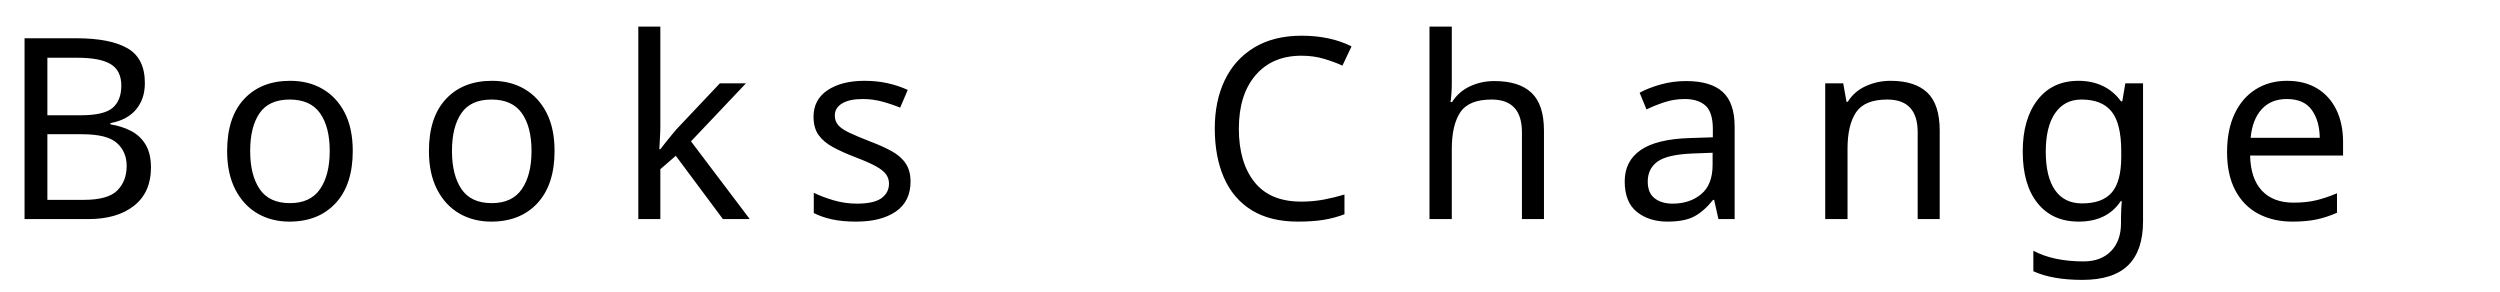
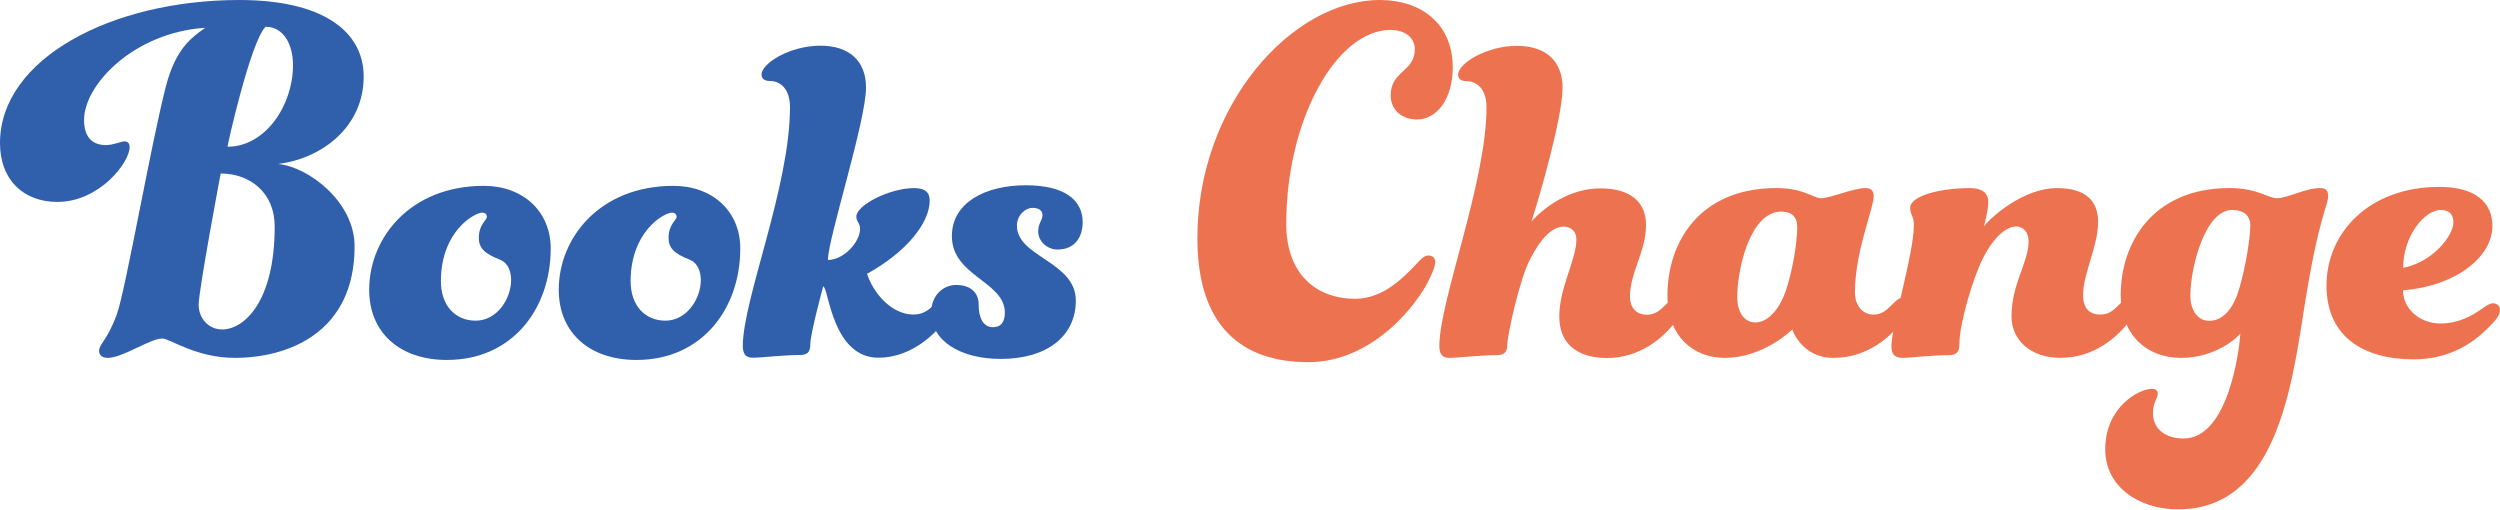
- <svg xmlns="http://www.w3.org/2000/svg" version="1.1" id="レイヤー_1" x="0px" y="0px" viewBox="0 0 1287 150.1" style="enable-background:new 0 0 1287 150.1;" xml:space="preserve">
+ <svg xmlns="http://www.w3.org/2000/svg" version="1.1" id="レイヤー_1" x="0px" y="0px" viewBox="0 0 168.01 34.23" style="enable-background:new 0 0 168.01 34.23;" xml:space="preserve">
  <style type="text/css">
- 	.st0{font-family:'SketchnoteSquare';}
- 	.st1{font-size:130.39px;}
- 	.st2{letter-spacing:25;}
+ 	.st0{fill:#305FAC;}
+ 	.st1{fill:#ED724F;}
</style>
-   <text transform="matrix(1 0 0 1 0 112.79)" class="st0 st1 st2">Books  Change</text>
+   <g>
+     <path class="st0" d="M13.79,1.87C9.07,2.16,5.65,5.65,5.65,8.06c0,1.15,0.54,1.69,1.48,1.69c0.47,0,1.04-0.25,1.22-0.25   c0.25,0,0.36,0.14,0.36,0.4c0,1.01-2.02,3.67-4.86,3.67C1.62,13.57,0,12.13,0,9.61C0,3.96,7.49,0,16.09,0   c5.47,0,8.35,2.02,8.35,5.15c0,3.38-2.81,5.51-5.76,5.87c2.02,0.18,5.15,2.52,5.15,5.54c0,5.8-4.46,7.49-8.06,7.49   c-2.59,0-4.36-1.3-4.86-1.3c-0.83,0-2.66,1.3-3.67,1.3c-0.36,0-0.58-0.18-0.58-0.47c0-0.47,0.54-0.68,1.19-2.45   c0.58-1.58,2.3-11.48,3.31-15.37C11.81,3.31,12.81,2.56,13.79,1.87z M14.83,11.66c0,0-1.48,7.85-1.48,8.82   c0,0.9,0.65,1.66,1.58,1.66c1.48,0,3.53-1.87,3.53-6.91C18.47,12.96,16.81,11.66,14.83,11.66z M19.69,4.39   c0-1.44-0.65-2.59-1.84-2.59c-1.01,0.97-2.59,8.06-2.56,8.06C17.85,9.86,19.69,7.06,19.69,4.39z" />
+     <path class="st0" d="M37.01,16.7c0,4.03-2.56,7.49-6.98,7.49c-3.17,0-5.22-1.84-5.22-4.72c0-3.49,2.77-6.98,7.7-6.98   C35.17,12.49,37.01,14.22,37.01,16.7z M33.62,17.46c-1.12-0.43-1.44-0.83-1.44-1.48c0-0.9,0.54-1.19,0.54-1.4   c0-0.18-0.11-0.29-0.32-0.29c-0.14,0-0.5,0.11-1.01,0.5c-0.9,0.72-1.76,2.05-1.76,4.1c0,1.62,0.94,2.66,2.34,2.66   c1.44,0,2.38-1.48,2.38-2.74C34.34,18.21,34.13,17.67,33.62,17.46z" />
+     <path class="st0" d="M49.75,16.7c0,4.03-2.56,7.49-6.98,7.49c-3.17,0-5.22-1.84-5.22-4.72c0-3.49,2.77-6.98,7.7-6.98   C47.91,12.49,49.75,14.22,49.75,16.7z M46.37,17.46c-1.12-0.43-1.44-0.83-1.44-1.48c0-0.9,0.54-1.19,0.54-1.4   c0-0.18-0.11-0.29-0.32-0.29c-0.14,0-0.5,0.11-1.01,0.5c-0.9,0.72-1.76,2.05-1.76,4.1c0,1.62,0.94,2.66,2.34,2.66   c1.44,0,2.38-1.48,2.38-2.74C47.09,18.21,46.87,17.67,46.37,17.46z" />
+     <path class="st0" d="M62.89,20.37c0.25-0.25,0.4-0.36,0.61-0.36c0.32,0,0.5,0.29,0.5,0.5c0,0.4-0.22,0.68-0.58,1.15   c-0.79,1.01-2.34,2.38-4.39,2.38c-3.13,0-3.35-4.79-3.71-4.79c0,0-0.86,3.17-0.86,3.85c0,0.61-0.22,0.76-0.76,0.76   c-1.08,0-2.52,0.18-3.1,0.18c-0.43,0-0.68-0.18-0.68-0.79c0-3.13,3.17-10.69,3.17-16.05c0-1.19-0.61-1.76-1.37-1.76   c-0.32,0-0.54-0.14-0.54-0.43c0-0.76,1.91-1.94,3.96-1.94c1.91,0,3.06,1.01,3.06,2.81c0,2.27-2.56,10.15-2.56,11.59   c1.08,0,2.16-1.22,2.16-2.09c0-0.4-0.25-0.47-0.25-0.83c0-0.76,2.23-1.91,3.89-1.91c0.72,0,1.04,0.29,1.04,0.83   c0,1.51-1.55,3.46-4.21,4.93c0.4,1.26,1.62,2.74,3.13,2.74C62.06,21.13,62.42,20.84,62.89,20.37z" />
+     <path class="st0" d="M65.77,20.48c0,0.9,0.32,1.51,0.97,1.51c0.5,0,0.79-0.32,0.79-0.97c0-2.12-3.56-2.45-3.56-5.15   c0-2.27,2.27-3.42,4.97-3.42c2.63,0,3.82,1.01,3.82,2.48c0,0.97-0.5,1.84-1.69,1.84c-0.68,0-1.3-0.54-1.3-1.22   c0-0.54,0.29-0.76,0.29-1.08c0-0.36-0.29-0.5-0.68-0.5c-0.47,0-1.04,0.5-1.04,1.19c0,2.12,3.96,2.41,3.96,5.04   c0,2.34-1.87,3.92-5.04,3.92c-2.7,0-4.68-1.19-4.68-3.13c0-1.15,0.83-1.84,1.66-1.84C65.19,19.15,65.77,19.62,65.77,20.48z" />
+     <path class="st1" d="M97.63,4.54c0,2.02-1.01,3.49-2.41,3.49c-0.97,0-1.76-0.61-1.76-1.62c0-1.66,1.62-1.58,1.62-3.1   c0-0.86-0.76-1.3-1.62-1.3c-3.67,0-7.02,6.08-7.02,13.03c0,3.42,2.05,5.04,4.64,5.04c1.91,0,3.31-1.51,4.07-2.3   c0.32-0.36,0.58-0.61,0.83-0.61s0.47,0.14,0.47,0.4c0,0.32-0.14,0.65-0.36,1.12c-0.79,1.73-3.82,5.65-8.17,5.65   c-4.39,0-7.45-2.34-7.45-8.31C80.46,7.06,86.83,0,92.73,0C95.5,0,97.63,1.58,97.63,4.54z" />
+     <path class="st1" d="M104.79,21.27c0-1.94,1.15-3.82,1.15-5.18c0-0.54-0.36-0.86-0.86-0.86c-0.76,0-1.55,0.79-2.27,2.23   c-0.65,1.22-1.48,4.9-1.51,5.65c0,0.61-0.25,0.76-0.76,0.76c-1.12,0-2.56,0.18-3.13,0.18c-0.43,0-0.68-0.18-0.68-0.79   c0-3.06,3.17-11.01,3.17-16.05c0-1.19-0.61-1.76-1.37-1.76c-0.32,0-0.54-0.14-0.54-0.43c0-0.76,1.91-1.94,3.96-1.94   c1.91,0,3.06,1.01,3.06,2.81c0,2.02-1.58,7.42-2.09,9c0.9-1.01,2.59-2.23,4.64-2.23c1.98,0,3.06,0.9,3.06,2.45   c0,1.8-1.08,3.2-1.08,4.82c0,0.79,0.47,1.22,1.12,1.22c0.61,0,0.9-0.29,1.37-0.76c0.25-0.25,0.4-0.36,0.61-0.36   c0.32,0,0.5,0.29,0.5,0.5c0,0.4-0.22,0.68-0.58,1.15c-0.76,0.97-2.3,2.38-4.57,2.38C105.8,24.05,104.79,22.93,104.79,21.27z" />
+     <path class="st1" d="M123.22,24.05c-2.16,0-2.77-1.91-2.77-1.91s-1.91,1.91-4.54,1.91c-2.12,0-3.85-1.44-3.85-4.21   c0-3.56,2.16-7.2,7.31-7.2c1.91,0,2.45,0.68,3.02,0.68c0.61,0,2.16-0.68,2.99-0.68c0.32,0,0.54,0.14,0.54,0.54   c0,0.86-1.26,3.67-1.26,6.48c0,0.94,0.58,1.48,1.22,1.48c0.61,0,0.9-0.29,1.37-0.76c0.25-0.25,0.4-0.36,0.61-0.36   c0.32,0,0.5,0.29,0.5,0.5c0,0.4-0.22,0.68-0.58,1.15C127.04,22.64,125.49,24.05,123.22,24.05z M119.7,14.22   c-2.05,0-2.95,3.78-2.95,5.76c0,0.94,0.43,1.69,1.22,1.69c0.68,0,1.4-0.61,1.87-1.69c0.43-0.94,0.94-3.31,0.94-4.72   C120.78,14.61,120.45,14.22,119.7,14.22z" />
+     <path class="st1" d="M135.18,21.27c0-2.2,1.15-3.64,1.15-5.04c0-0.58-0.32-1.01-0.83-1.01c-0.61,0-1.48,0.61-2.27,2.2   c-0.61,1.22-1.55,4.28-1.55,5.69c0,0.61-0.25,0.76-0.79,0.76c-1.08,0-2.48,0.18-3.02,0.18c-0.47,0-0.76-0.18-0.76-0.79   c0-1.33,1.51-6.19,1.51-8.14c0-0.61-0.25-0.68-0.25-1.15c0-0.79,1.94-1.33,4.03-1.33c0.79,0,1.22,0.32,1.22,0.94   c0,0.58-0.29,1.62-0.29,1.62c0.65-0.79,2.77-2.56,4.9-2.56c1.98,0,2.77,0.9,2.77,2.27c0,1.66-1.01,3.46-1.01,4.93   c0,0.94,0.5,1.3,1.15,1.3c0.61,0,0.9-0.29,1.37-0.76c0.25-0.25,0.4-0.36,0.61-0.36c0.32,0,0.5,0.29,0.5,0.5   c0,0.4-0.22,0.68-0.58,1.15c-0.76,0.97-2.3,2.38-4.57,2.38C136.44,24.05,135.18,22.82,135.18,21.27z" />
+     <path class="st1" d="M146.59,24.05c-2.45,0-4.07-1.69-4.07-4.21c0-3.53,2.16-7.2,7.31-7.2c1.91,0,2.59,0.68,3.17,0.68   c0.76,0,1.91-0.68,2.92-0.68c0.36,0,0.54,0.14,0.54,0.54c0,0.65-0.65,1.4-1.62,7.59c-0.86,5.51-1.98,13.46-8.46,13.46   c-2.63,0-4.9-1.51-4.9-4.03c0-2.88,2.3-4.07,3.13-4.07c0.25,0,0.4,0.11,0.4,0.32c0,0.36-0.32,0.54-0.32,1.33   c0,1.04,0.83,1.69,2.05,1.69c3.1,0,3.78-6.26,3.82-7.06C150.37,22.68,148.89,24.05,146.59,24.05z M150.01,14.11   c-1.84,0-2.81,3.92-2.81,5.76c0,0.94,0.47,1.69,1.26,1.69s1.44-0.58,1.87-1.69c0.43-1.15,0.9-3.67,0.9-4.72   C151.23,14.51,150.8,14.11,150.01,14.11z" />
+     <path class="st1" d="M166.71,20.81c0.36-0.25,0.61-0.43,0.83-0.43c0.29,0,0.47,0.22,0.47,0.43c0,0.36-0.22,0.65-0.79,1.22   c-0.79,0.79-2.38,2.12-5,2.12c-3.38,0-5.87-1.51-5.87-4.97c0-3.49,2.81-6.62,7.59-6.62c2.45,0,3.56,1.08,3.56,2.63   c0,2.05-2.41,4.03-6.01,4.32c0,1.26,1.15,2.23,2.52,2.23C165.24,21.74,166.14,21.2,166.71,20.81z M164.88,14.94   c0-0.54-0.29-0.83-0.86-0.83c-1.08,0-2.52,1.76-2.52,3.89C163.54,17.6,164.88,15.8,164.88,14.94z" />
+   </g>
</svg>
